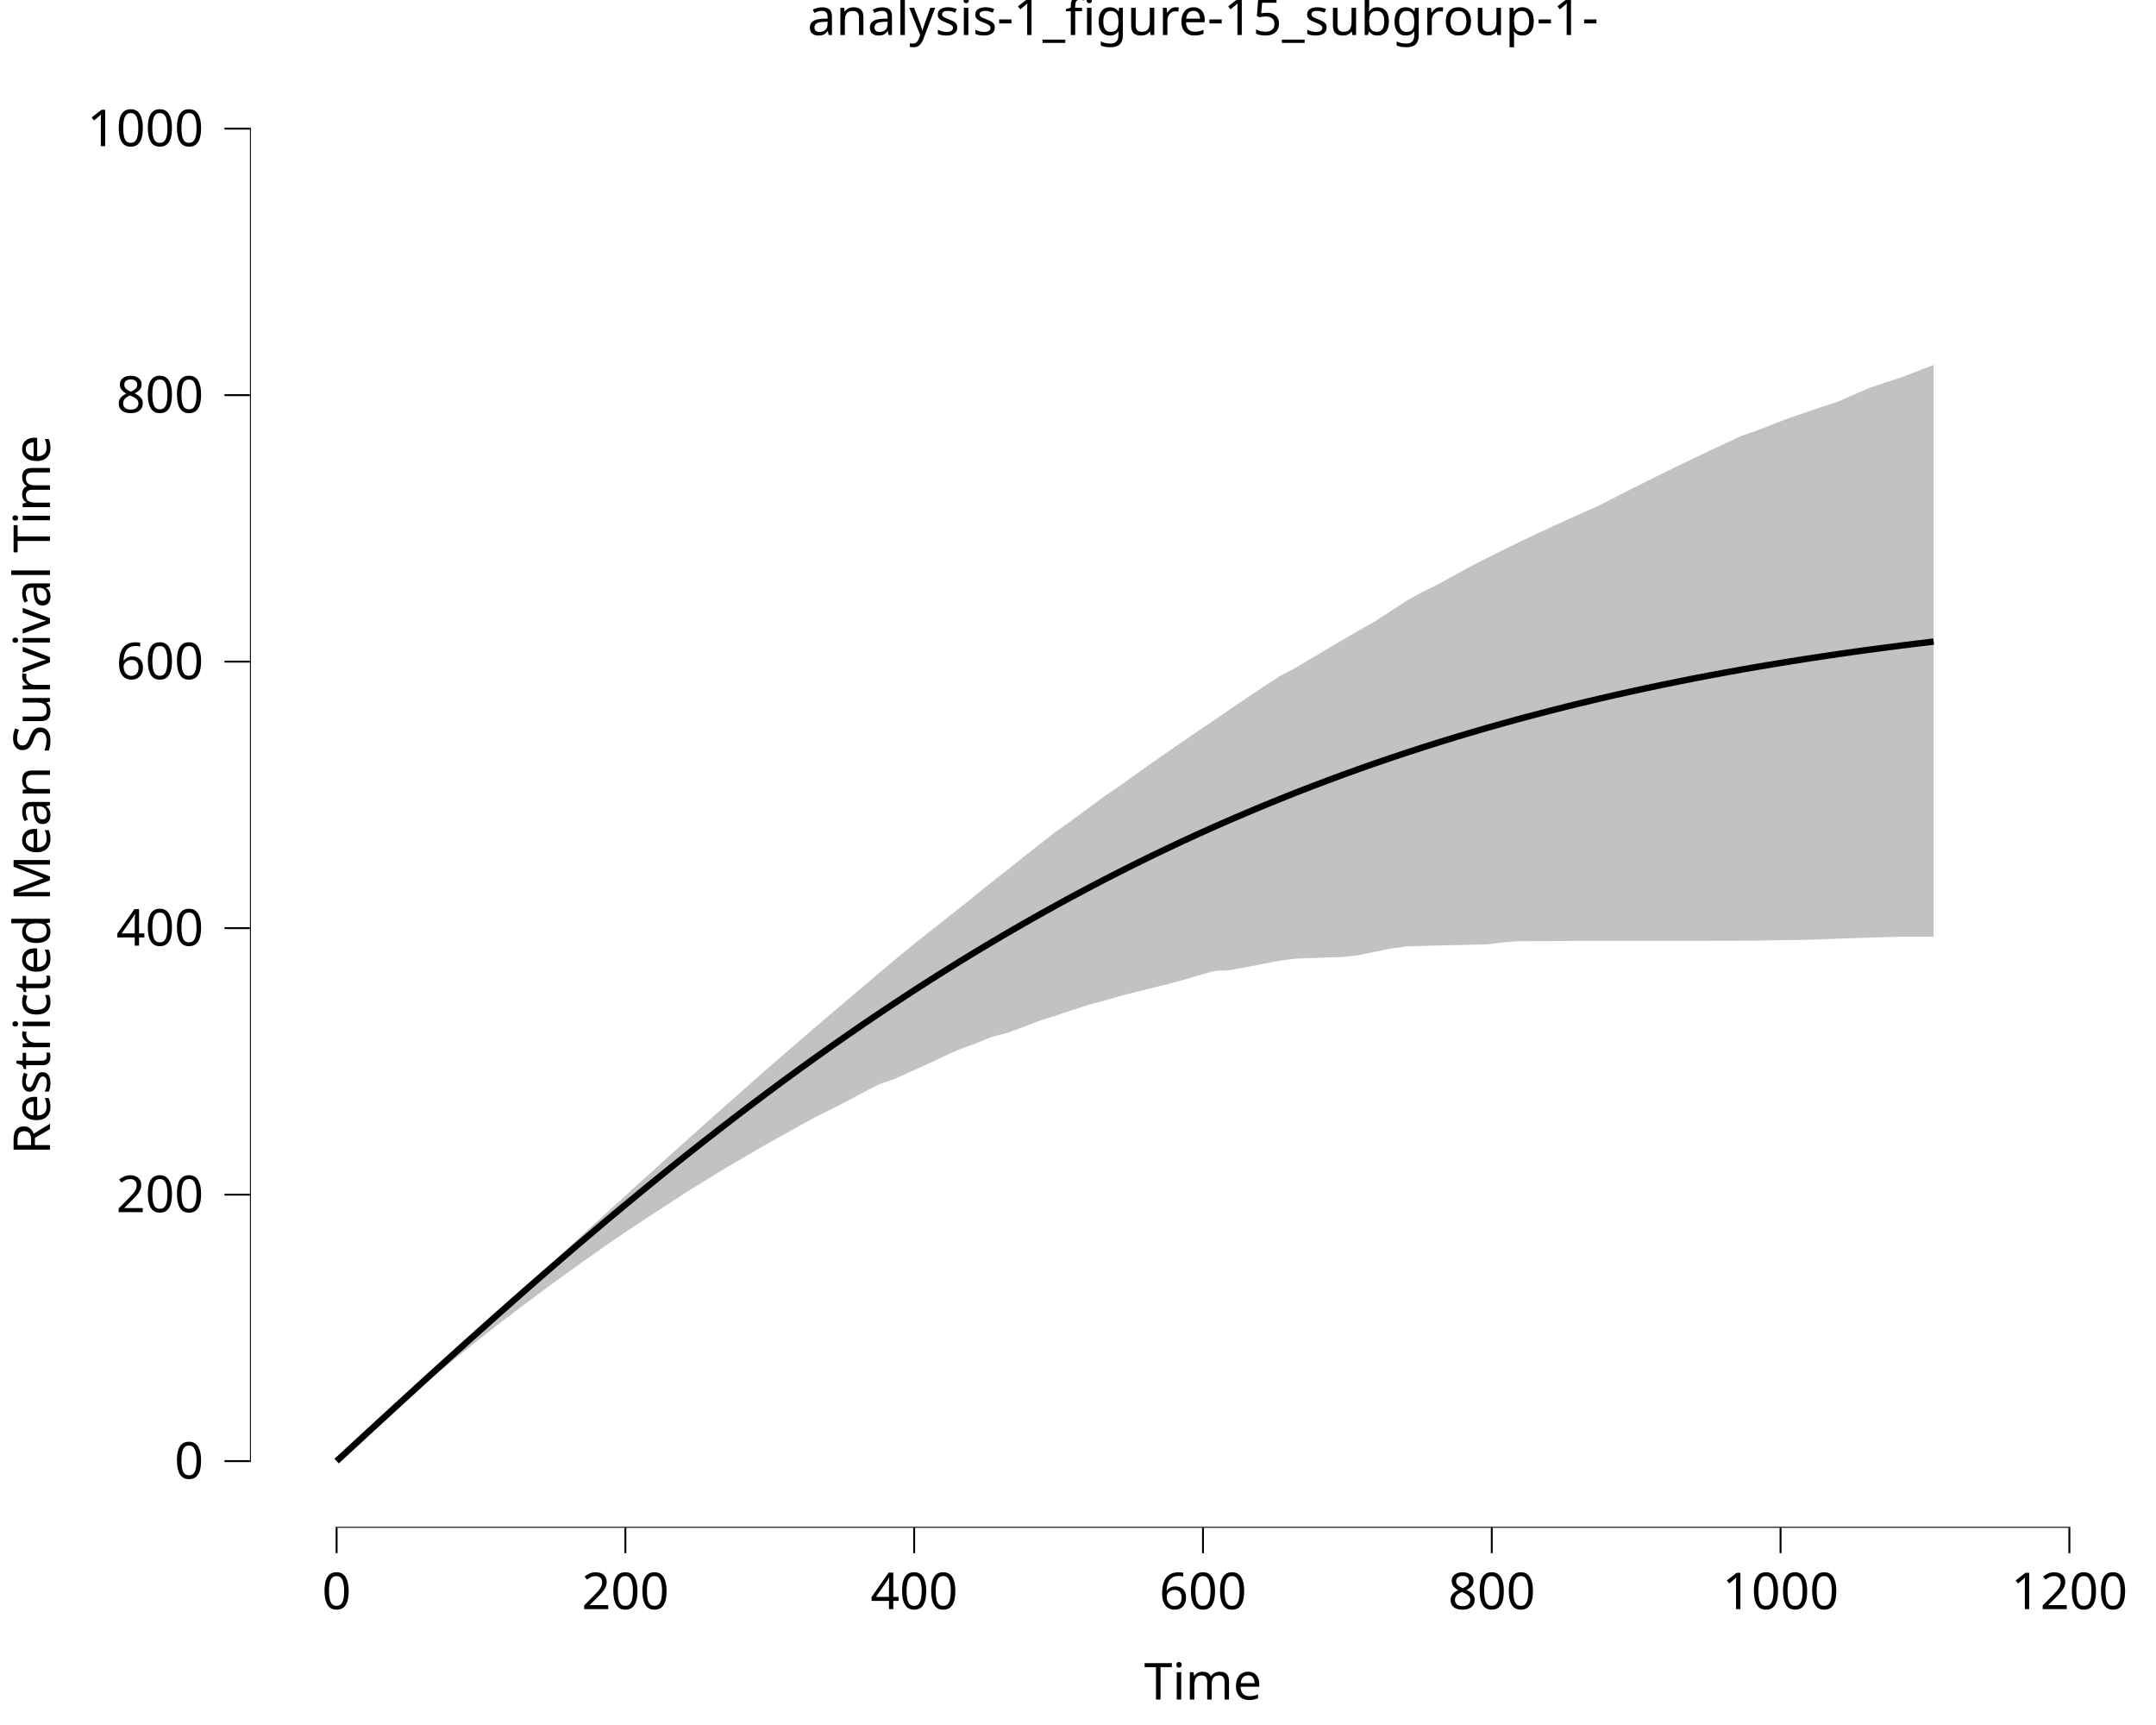
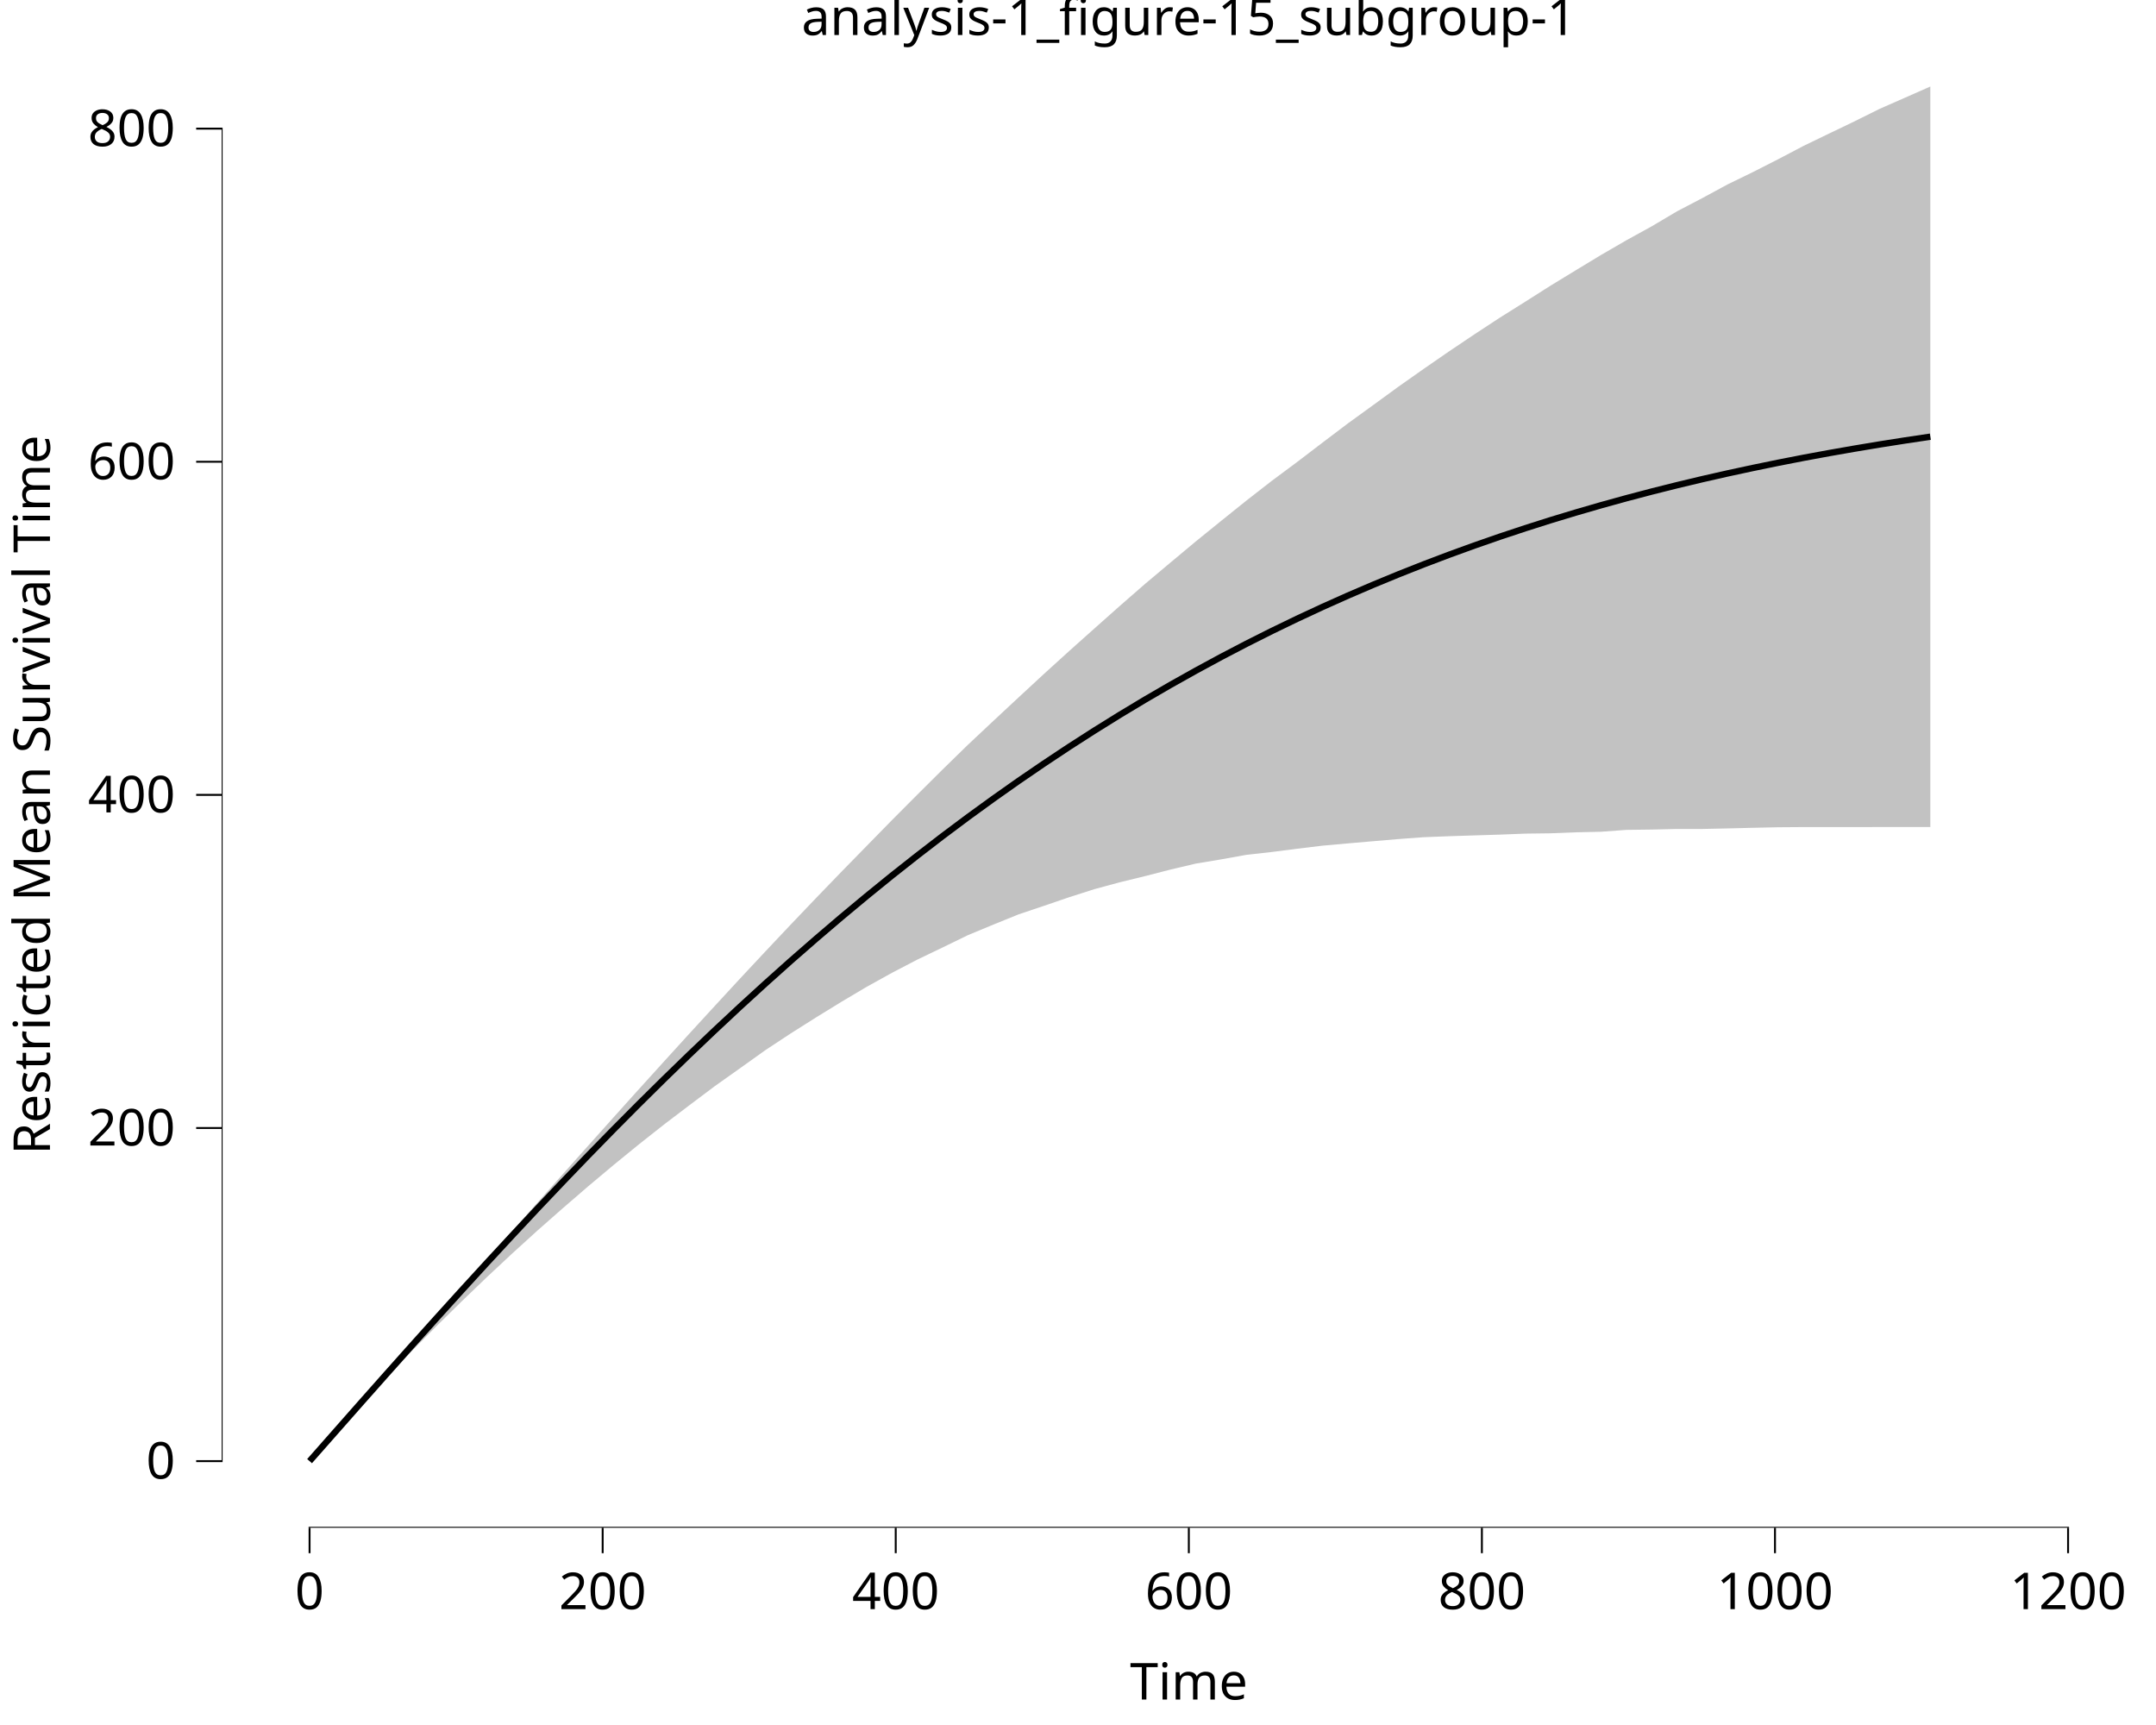
<svg xmlns="http://www.w3.org/2000/svg" class="svglite" data-engine-version="2.0" width="720.00pt" height="576.00pt" viewBox="0 0 720.00 576.00">
  <defs>
    <style type="text/css">
    .svglite line, .svglite polyline, .svglite polygon, .svglite path, .svglite rect, .svglite circle {
      fill: none;
      stroke: #000000;
      stroke-linecap: round;
      stroke-linejoin: round;
      stroke-miterlimit: 10.00;
    }
  </style>
  </defs>
  <rect width="100%" height="100%" style="stroke: none; fill: #FFFFFF;" />
  <defs>
    <clipPath id="cpMC4wMHw3MjAuMDB8MC4wMHw1NzYuMDA=">
      <rect x="0.00" y="0.00" width="720.00" height="576.00" />
    </clipPath>
  </defs>
  <g clip-path="url(#cpMC4wMHw3MjAuMDB8MC4wMHw1NzYuMDA=)">
-     <rect x="0.00" y="0.00" width="720.00" height="576.00" style="stroke-width: 10.67; stroke: none;" />
+     <rect x="0" y="0.00" width="720.00" height="576.00" style="stroke-width: 10.67; stroke: none;" />
  </g>
  <defs>
-     <clipPath id="cpODMuNDd8NzIwLjAwfDIwLjcxfDUxMC4xNA==">
-       <rect x="83.47" y="20.71" width="636.53" height="489.43" />
+     <clipPath id="cpNzQuMDJ8NzIwLjAwfDIwLjcxfDUxMC4xNA==">
+       <rect x="74.02" y="20.71" width="645.98" height="489.43" />
    </clipPath>
  </defs>
-   <g clip-path="url(#cpODMuNDd8NzIwLjAwfDIwLjcxfDUxMC4xNA==)">
-     <rect x="83.47" y="20.71" width="636.53" height="489.43" style="stroke-width: 10.67; stroke: none;" />
-     <polygon points="112.41,487.89 117.71,483.00 123.01,478.10 128.32,473.21 133.62,468.32 138.93,463.42 144.23,458.53 149.54,453.64 154.84,448.75 160.63,443.42 165.93,438.54 171.24,433.66 176.54,428.79 181.84,423.92 187.15,419.06 192.45,414.21 197.76,409.36 203.06,404.52 208.37,399.69 213.67,394.88 218.98,390.08 224.28,385.28 229.58,380.51 234.89,375.75 240.19,371.02 245.50,366.34 251.28,361.21 256.59,356.54 261.89,351.92 267.20,347.36 272.50,342.79 277.81,338.26 283.11,333.76 288.41,329.28 293.72,324.79 299.02,320.33 304.33,315.95 309.63,311.71 314.94,307.53 320.24,303.37 325.55,299.09 330.85,294.81 336.64,290.28 341.94,286.04 347.25,281.88 352.55,277.76 357.85,274.00 363.16,270.06 368.46,266.14 373.77,262.53 379.07,258.72 384.38,254.96 389.68,251.25 394.98,247.59 400.29,243.98 405.59,240.39 410.90,236.75 416.20,233.15 421.51,229.59 427.29,225.82 432.60,223.00 437.90,219.88 443.21,216.70 448.51,213.58 453.82,210.51 459.12,207.50 464.42,204.05 469.73,200.57 475.03,197.66 480.34,195.06 485.64,192.15 490.95,189.20 496.25,186.50 501.56,183.85 506.86,181.26 512.65,178.49 517.95,176.01 523.25,173.58 528.56,171.21 533.86,168.87 539.17,166.13 544.47,163.43 549.78,160.78 555.08,158.15 560.39,155.56 565.69,153.00 570.99,150.48 576.30,147.99 581.60,145.53 586.91,143.67 592.21,141.61 597.52,139.55 603.30,137.62 608.61,135.79 613.91,134.07 619.22,131.72 624.52,129.42 629.83,127.66 635.13,125.95 640.43,123.90 645.74,121.86 645.74,312.79 640.43,312.79 635.13,312.80 629.83,312.93 624.52,313.09 619.22,313.26 613.91,313.43 608.61,313.62 603.30,313.81 597.52,313.91 592.21,313.99 586.91,314.09 581.60,314.13 576.30,314.14 570.99,314.14 565.69,314.15 560.39,314.15 555.08,314.16 549.78,314.16 544.47,314.17 539.17,314.17 533.86,314.18 528.56,314.19 523.25,314.20 517.95,314.22 512.65,314.23 506.86,314.26 501.56,314.73 496.25,315.36 490.95,315.47 485.64,315.59 480.34,315.72 475.03,315.85 469.73,316.00 464.42,316.75 459.12,317.82 453.82,318.92 448.51,319.56 443.21,319.72 437.90,319.91 432.60,320.12 427.29,320.78 421.51,321.91 416.20,322.94 410.90,323.91 405.59,324.22 400.29,325.68 394.98,327.28 389.68,328.68 384.38,329.98 379.07,331.30 373.77,332.69 368.46,334.21 363.16,335.63 357.85,337.36 352.55,339.13 347.25,340.82 341.94,342.85 336.64,344.80 330.85,346.36 325.55,348.54 320.24,350.47 314.94,352.87 309.63,355.36 304.33,357.74 299.02,360.16 293.72,362.00 288.41,364.72 283.11,367.54 277.81,370.28 272.50,372.89 267.20,375.80 261.89,378.76 256.59,381.73 251.28,384.78 245.50,388.19 240.19,391.31 234.89,394.60 229.58,397.85 224.28,401.32 218.98,404.77 213.67,408.25 208.37,411.75 203.06,415.40 197.76,419.11 192.45,422.88 187.15,426.70 181.84,430.58 176.54,434.52 171.24,438.52 165.93,442.57 160.63,446.74 154.84,451.36 149.54,455.66 144.23,460.04 138.93,464.47 133.62,469.00 128.32,473.61 123.01,478.29 117.71,483.05 112.41,487.89 " style="stroke-width: 0.00; stroke: none; stroke-linecap: butt; fill: #333333; fill-opacity: 0.30;" />
-     <polyline points="112.41,487.89 117.71,483.00 123.01,478.10 128.32,473.21 133.62,468.32 138.93,463.42 144.23,458.53 149.54,453.64 154.84,448.75 160.63,443.42 165.93,438.54 171.24,433.66 176.54,428.79 181.84,423.92 187.15,419.06 192.45,414.21 197.76,409.36 203.06,404.52 208.37,399.69 213.67,394.88 218.98,390.08 224.28,385.28 229.58,380.51 234.89,375.75 240.19,371.02 245.50,366.34 251.28,361.21 256.59,356.54 261.89,351.92 267.20,347.36 272.50,342.79 277.81,338.26 283.11,333.76 288.41,329.28 293.72,324.79 299.02,320.33 304.33,315.95 309.63,311.71 314.94,307.53 320.24,303.37 325.55,299.09 330.85,294.81 336.64,290.28 341.94,286.04 347.25,281.88 352.55,277.76 357.85,274.00 363.16,270.06 368.46,266.14 373.77,262.53 379.07,258.72 384.38,254.96 389.68,251.25 394.98,247.59 400.29,243.98 405.59,240.39 410.90,236.75 416.20,233.15 421.51,229.59 427.29,225.82 432.60,223.00 437.90,219.88 443.21,216.70 448.51,213.58 453.82,210.51 459.12,207.50 464.42,204.05 469.73,200.57 475.03,197.66 480.34,195.06 485.64,192.15 490.95,189.20 496.25,186.50 501.56,183.85 506.86,181.26 512.65,178.49 517.95,176.01 523.25,173.58 528.56,171.21 533.86,168.87 539.17,166.13 544.47,163.43 549.78,160.78 555.08,158.15 560.39,155.56 565.69,153.00 570.99,150.48 576.30,147.99 581.60,145.53 586.91,143.67 592.21,141.61 597.52,139.55 603.30,137.62 608.61,135.79 613.91,134.07 619.22,131.72 624.52,129.42 629.83,127.66 635.13,125.95 640.43,123.90 645.74,121.86 " style="stroke-width: 1.07; stroke: none; stroke-linecap: butt;" />
-     <polyline points="645.74,312.79 640.43,312.79 635.13,312.80 629.83,312.93 624.52,313.09 619.22,313.26 613.91,313.43 608.61,313.62 603.30,313.81 597.52,313.91 592.21,313.99 586.91,314.09 581.60,314.13 576.30,314.14 570.99,314.14 565.69,314.15 560.39,314.15 555.08,314.16 549.78,314.16 544.47,314.17 539.17,314.17 533.86,314.18 528.56,314.19 523.25,314.20 517.95,314.22 512.65,314.23 506.86,314.26 501.56,314.73 496.25,315.36 490.95,315.47 485.64,315.59 480.34,315.72 475.03,315.85 469.73,316.00 464.42,316.75 459.12,317.82 453.82,318.92 448.51,319.56 443.21,319.72 437.90,319.91 432.60,320.12 427.29,320.78 421.51,321.91 416.20,322.94 410.90,323.91 405.59,324.22 400.29,325.68 394.98,327.28 389.68,328.68 384.38,329.98 379.07,331.30 373.77,332.69 368.46,334.21 363.16,335.63 357.85,337.36 352.55,339.13 347.25,340.82 341.94,342.85 336.64,344.80 330.85,346.36 325.55,348.54 320.24,350.47 314.94,352.87 309.63,355.36 304.33,357.74 299.02,360.16 293.72,362.00 288.41,364.72 283.11,367.54 277.81,370.28 272.50,372.89 267.20,375.80 261.89,378.76 256.59,381.73 251.28,384.78 245.50,388.19 240.19,391.31 234.89,394.60 229.58,397.85 224.28,401.32 218.98,404.77 213.67,408.25 208.37,411.75 203.06,415.40 197.76,419.11 192.45,422.88 187.15,426.70 181.84,430.58 176.54,434.52 171.24,438.52 165.93,442.57 160.63,446.74 154.84,451.36 149.54,455.66 144.23,460.04 138.93,464.47 133.62,469.00 128.32,473.61 123.01,478.29 117.71,483.05 112.41,487.89 " style="stroke-width: 1.07; stroke: none; stroke-linecap: butt;" />
-     <polyline points="112.41,487.89 117.71,483.00 123.01,478.11 128.32,473.24 133.62,468.37 138.93,463.52 144.23,458.69 149.54,453.89 154.84,449.10 160.63,443.92 165.93,439.19 171.24,434.50 176.54,429.84 181.84,425.21 187.15,420.62 192.45,416.07 197.76,411.56 203.06,407.09 208.37,402.67 213.67,398.28 218.98,393.95 224.28,389.66 229.58,385.42 234.89,381.23 240.19,377.09 245.50,373.00 251.28,368.60 256.59,364.62 261.89,360.69 267.20,356.82 272.50,353.01 277.81,349.25 283.11,345.55 288.41,341.90 293.72,338.31 299.02,334.78 304.33,331.30 309.63,327.88 314.94,324.53 320.24,321.22 325.55,317.98 330.85,314.80 336.64,311.39 341.94,308.33 347.25,305.32 352.55,302.38 357.85,299.49 363.16,296.66 368.46,293.88 373.77,291.17 379.07,288.51 384.38,285.90 389.68,283.36 394.98,280.86 400.29,278.42 405.59,276.04 410.90,273.71 416.20,271.44 421.51,269.21 427.29,266.85 432.60,264.73 437.90,262.67 443.21,260.66 448.51,258.69 453.82,256.78 459.12,254.91 464.42,253.10 469.73,251.33 475.03,249.60 480.34,247.92 485.64,246.29 490.95,244.70 496.25,243.15 501.56,241.65 506.86,240.18 512.65,238.64 517.95,237.26 523.25,235.92 528.56,234.62 533.86,233.36 539.17,232.13 544.47,230.95 549.78,229.79 555.08,228.68 560.39,227.59 565.69,226.54 570.99,225.52 576.30,224.54 581.60,223.58 586.91,222.66 592.21,221.77 597.52,220.90 603.30,219.99 608.61,219.18 613.91,218.40 619.22,217.64 624.52,216.91 629.83,216.21 635.13,215.53 640.43,214.87 645.74,214.24 " style="stroke-width: 2.13; stroke-linecap: butt;" />
-     <line x1="112.09" y1="510.14" x2="691.39" y2="510.14" style="stroke-width: 0.64; stroke-linecap: butt;" />
-     <line x1="83.47" y1="488.21" x2="83.47" y2="42.64" style="stroke-width: 0.64; stroke-linecap: butt;" />
-     <rect x="83.47" y="20.71" width="636.53" height="489.43" style="stroke-width: 0.00; stroke: none;" />
+   <g clip-path="url(#cpNzQuMDJ8NzIwLjAwfDIwLjcxfDUxMC4xNA==)">
+     <rect x="74.02" y="20.71" width="645.98" height="489.43" style="stroke-width: 10.67; stroke: none;" />
+     <polygon points="103.38,487.89 111.84,478.28 120.29,468.67 128.75,459.06 137.21,449.45 145.67,439.85 154.12,430.26 162.58,420.68 171.04,411.12 179.49,401.58 187.95,392.06 196.41,382.58 204.86,373.14 213.32,363.74 221.78,354.40 230.24,345.11 238.69,335.91 247.15,326.74 255.61,317.69 264.06,308.73 272.52,299.87 280.98,291.11 289.44,282.46 297.89,273.83 306.35,265.33 314.81,256.92 323.26,248.67 331.72,240.73 340.18,232.85 348.64,225.02 357.09,217.35 365.55,209.80 374.01,202.28 382.46,194.91 390.92,187.81 399.38,180.75 407.84,173.90 416.29,167.11 424.75,160.53 433.21,154.24 441.66,147.79 450.12,141.39 458.58,135.26 467.04,129.09 475.49,123.14 483.95,117.30 492.41,111.62 500.86,106.08 509.32,100.77 517.78,95.40 526.24,90.24 534.69,85.12 543.15,80.22 551.61,75.56 560.06,70.55 568.52,66.13 576.98,61.55 585.44,57.43 593.89,53.13 602.35,48.69 610.81,44.60 619.26,40.54 627.72,36.34 636.18,32.62 644.64,28.89 644.64,276.15 636.18,276.16 627.72,276.16 619.26,276.17 610.81,276.17 602.35,276.17 593.89,276.23 585.44,276.41 576.98,276.62 568.52,276.80 560.06,276.80 551.61,277.00 543.15,277.11 534.69,277.73 526.24,277.92 517.78,278.25 509.32,278.36 500.86,278.69 492.41,278.95 483.95,279.22 475.49,279.55 467.04,280.17 458.58,280.89 450.12,281.62 441.66,282.38 433.21,283.40 424.75,284.49 416.29,285.43 407.84,286.95 399.38,288.36 390.92,290.35 382.46,292.53 374.01,294.59 365.55,296.88 357.09,299.58 348.64,302.47 340.18,305.31 331.72,308.74 323.26,312.25 314.81,316.36 306.35,320.42 297.89,324.83 289.44,329.51 280.98,334.53 272.52,339.73 264.06,345.08 255.61,350.65 247.15,356.69 238.69,362.69 230.24,369.04 221.78,375.47 213.32,382.15 204.86,389.05 196.41,396.14 187.95,403.44 179.49,410.89 171.04,418.57 162.58,426.47 154.12,434.60 145.67,442.91 137.21,451.44 128.75,460.21 120.29,469.20 111.84,478.42 103.38,487.89 " style="stroke-width: 0.00; stroke: none; stroke-linecap: butt; fill: #333333; fill-opacity: 0.30;" />
+     <polyline points="103.38,487.89 111.84,478.28 120.29,468.67 128.75,459.06 137.21,449.45 145.67,439.85 154.12,430.26 162.58,420.68 171.04,411.12 179.49,401.58 187.95,392.06 196.41,382.58 204.86,373.14 213.32,363.74 221.78,354.40 230.24,345.11 238.69,335.91 247.15,326.74 255.61,317.69 264.06,308.73 272.52,299.87 280.98,291.11 289.44,282.46 297.89,273.83 306.35,265.33 314.81,256.92 323.26,248.67 331.72,240.73 340.18,232.85 348.64,225.02 357.09,217.35 365.55,209.80 374.01,202.28 382.46,194.91 390.92,187.81 399.38,180.75 407.84,173.90 416.29,167.11 424.75,160.53 433.21,154.24 441.66,147.79 450.12,141.39 458.58,135.26 467.04,129.09 475.49,123.14 483.95,117.30 492.41,111.62 500.86,106.08 509.32,100.77 517.78,95.40 526.24,90.24 534.69,85.12 543.15,80.22 551.61,75.56 560.06,70.55 568.52,66.13 576.98,61.55 585.44,57.43 593.89,53.13 602.35,48.69 610.81,44.60 619.26,40.54 627.72,36.34 636.18,32.62 644.64,28.89 " style="stroke-width: 1.07; stroke: none; stroke-linecap: butt;" />
+     <polyline points="644.64,276.15 636.18,276.16 627.72,276.16 619.26,276.17 610.81,276.17 602.35,276.17 593.89,276.23 585.44,276.41 576.98,276.62 568.52,276.80 560.06,276.80 551.61,277.00 543.15,277.11 534.69,277.73 526.24,277.92 517.78,278.25 509.32,278.36 500.86,278.69 492.41,278.95 483.95,279.22 475.49,279.55 467.04,280.17 458.58,280.89 450.12,281.62 441.66,282.38 433.21,283.40 424.75,284.49 416.29,285.43 407.84,286.95 399.38,288.36 390.92,290.35 382.46,292.53 374.01,294.59 365.55,296.88 357.09,299.58 348.64,302.47 340.18,305.31 331.72,308.74 323.26,312.25 314.81,316.36 306.35,320.42 297.89,324.83 289.44,329.51 280.98,334.53 272.52,339.73 264.06,345.08 255.61,350.65 247.15,356.69 238.69,362.69 230.24,369.04 221.78,375.47 213.32,382.15 204.86,389.05 196.41,396.14 187.95,403.44 179.49,410.89 171.04,418.57 162.58,426.47 154.12,434.60 145.67,442.91 137.21,451.44 128.75,460.21 120.29,469.20 111.84,478.42 103.38,487.89 " style="stroke-width: 1.07; stroke: none; stroke-linecap: butt;" />
+     <polyline points="103.38,487.89 111.84,478.29 120.29,468.71 128.75,459.17 137.21,449.68 145.67,440.27 154.12,430.94 162.58,421.70 171.04,412.56 179.49,403.53 187.95,394.62 196.41,385.83 204.86,377.18 213.32,368.67 221.78,360.31 230.24,352.10 238.69,344.05 247.15,336.15 255.61,328.42 264.06,320.86 272.52,313.48 280.98,306.26 289.44,299.22 297.89,292.36 306.35,285.68 314.81,279.17 323.26,272.85 331.72,266.71 340.18,260.74 348.64,254.96 357.09,249.35 365.55,243.92 374.01,238.66 382.46,233.58 390.92,228.67 399.38,223.93 407.84,219.35 416.29,214.94 424.75,210.69 433.21,206.60 441.66,202.67 450.12,198.89 458.58,195.26 467.04,191.77 475.49,188.43 483.95,185.22 492.41,182.15 500.86,179.21 509.32,176.40 517.78,173.71 526.24,171.15 534.69,168.70 543.15,166.36 551.61,164.13 560.06,162.01 568.52,159.99 576.98,158.07 585.44,156.25 593.89,154.51 602.35,152.86 610.81,151.30 619.26,149.82 627.72,148.41 636.18,147.08 644.64,145.82 " style="stroke-width: 2.13; stroke-linecap: butt;" />
+     <line x1="103.06" y1="510.14" x2="690.96" y2="510.14" style="stroke-width: 0.64; stroke-linecap: butt;" />
+     <line x1="74.02" y1="488.21" x2="74.02" y2="42.64" style="stroke-width: 0.64; stroke-linecap: butt;" />
+     <rect x="74.02" y="20.71" width="645.98" height="489.43" style="stroke-width: 0.00; stroke: none;" />
  </g>
  <g clip-path="url(#cpMC4wMHw3MjAuMDB8MC4wMHw1NzYuMDA=)">
-     <polyline points="83.47,510.14 83.47,20.71 " style="stroke-width: 0.00; stroke: none; stroke-linecap: butt;" />
-     <text x="67.99" y="493.74" text-anchor="end" style="font-size: 17.00px; font-family: sans;" textLength="9.46px" lengthAdjust="spacingAndGlyphs">0</text>
-     <text x="67.99" y="404.75" text-anchor="end" style="font-size: 17.00px; font-family: sans;" textLength="28.37px" lengthAdjust="spacingAndGlyphs">200</text>
-     <text x="67.99" y="315.77" text-anchor="end" style="font-size: 17.00px; font-family: sans;" textLength="28.37px" lengthAdjust="spacingAndGlyphs">400</text>
-     <text x="67.99" y="226.78" text-anchor="end" style="font-size: 17.00px; font-family: sans;" textLength="28.37px" lengthAdjust="spacingAndGlyphs">600</text>
-     <text x="67.99" y="137.79" text-anchor="end" style="font-size: 17.00px; font-family: sans;" textLength="28.37px" lengthAdjust="spacingAndGlyphs">800</text>
-     <text x="67.99" y="48.80" text-anchor="end" style="font-size: 17.00px; font-family: sans;" textLength="37.82px" lengthAdjust="spacingAndGlyphs">1000</text>
-     <polyline points="74.97,487.89 83.47,487.89 " style="stroke-width: 0.64; stroke-linecap: butt;" />
-     <polyline points="74.97,398.91 83.47,398.91 " style="stroke-width: 0.64; stroke-linecap: butt;" />
-     <polyline points="74.97,309.92 83.47,309.92 " style="stroke-width: 0.64; stroke-linecap: butt;" />
-     <polyline points="74.97,220.93 83.47,220.93 " style="stroke-width: 0.64; stroke-linecap: butt;" />
-     <polyline points="74.97,131.94 83.47,131.94 " style="stroke-width: 0.64; stroke-linecap: butt;" />
-     <polyline points="74.97,42.95 83.47,42.95 " style="stroke-width: 0.64; stroke-linecap: butt;" />
-     <polyline points="83.47,510.14 720.00,510.14 " style="stroke-width: 0.00; stroke: none; stroke-linecap: butt;" />
-     <polyline points="112.41,518.64 112.41,510.14 " style="stroke-width: 0.64; stroke-linecap: butt;" />
-     <polyline points="208.85,518.64 208.85,510.14 " style="stroke-width: 0.64; stroke-linecap: butt;" />
-     <polyline points="305.29,518.64 305.29,510.14 " style="stroke-width: 0.64; stroke-linecap: butt;" />
-     <polyline points="401.74,518.64 401.74,510.14 " style="stroke-width: 0.64; stroke-linecap: butt;" />
-     <polyline points="498.18,518.64 498.18,510.14 " style="stroke-width: 0.64; stroke-linecap: butt;" />
-     <polyline points="594.62,518.64 594.62,510.14 " style="stroke-width: 0.64; stroke-linecap: butt;" />
-     <polyline points="691.07,518.64 691.07,510.14 " style="stroke-width: 0.64; stroke-linecap: butt;" />
-     <text x="112.41" y="537.32" text-anchor="middle" style="font-size: 17.00px; font-family: sans;" textLength="9.46px" lengthAdjust="spacingAndGlyphs">0</text>
-     <text x="208.85" y="537.32" text-anchor="middle" style="font-size: 17.00px; font-family: sans;" textLength="28.37px" lengthAdjust="spacingAndGlyphs">200</text>
-     <text x="305.29" y="537.32" text-anchor="middle" style="font-size: 17.00px; font-family: sans;" textLength="28.37px" lengthAdjust="spacingAndGlyphs">400</text>
-     <text x="401.74" y="537.32" text-anchor="middle" style="font-size: 17.00px; font-family: sans;" textLength="28.37px" lengthAdjust="spacingAndGlyphs">600</text>
-     <text x="498.18" y="537.32" text-anchor="middle" style="font-size: 17.00px; font-family: sans;" textLength="28.37px" lengthAdjust="spacingAndGlyphs">800</text>
-     <text x="594.62" y="537.32" text-anchor="middle" style="font-size: 17.00px; font-family: sans;" textLength="37.82px" lengthAdjust="spacingAndGlyphs">1000</text>
-     <text x="691.07" y="537.32" text-anchor="middle" style="font-size: 17.00px; font-family: sans;" textLength="37.82px" lengthAdjust="spacingAndGlyphs">1200</text>
-     <text x="401.74" y="567.49" text-anchor="middle" style="font-size: 17.00px; font-family: sans;" textLength="37.78px" lengthAdjust="spacingAndGlyphs">Time</text>
+     <polyline points="74.02,510.14 74.02,20.71 " style="stroke-width: 0.00; stroke: none; stroke-linecap: butt;" />
+     <text x="58.54" y="493.74" text-anchor="end" style="font-size: 17.00px; font-family: sans;" textLength="9.46px" lengthAdjust="spacingAndGlyphs">0</text>
+     <text x="58.54" y="382.51" text-anchor="end" style="font-size: 17.00px; font-family: sans;" textLength="28.37px" lengthAdjust="spacingAndGlyphs">200</text>
+     <text x="58.54" y="271.27" text-anchor="end" style="font-size: 17.00px; font-family: sans;" textLength="28.37px" lengthAdjust="spacingAndGlyphs">400</text>
+     <text x="58.54" y="160.04" text-anchor="end" style="font-size: 17.00px; font-family: sans;" textLength="28.37px" lengthAdjust="spacingAndGlyphs">600</text>
+     <text x="58.54" y="48.80" text-anchor="end" style="font-size: 17.00px; font-family: sans;" textLength="28.37px" lengthAdjust="spacingAndGlyphs">800</text>
+     <polyline points="65.51,487.89 74.02,487.89 " style="stroke-width: 0.64; stroke-linecap: butt;" />
+     <polyline points="65.51,376.66 74.02,376.66 " style="stroke-width: 0.64; stroke-linecap: butt;" />
+     <polyline points="65.51,265.42 74.02,265.42 " style="stroke-width: 0.64; stroke-linecap: butt;" />
+     <polyline points="65.51,154.19 74.02,154.19 " style="stroke-width: 0.64; stroke-linecap: butt;" />
+     <polyline points="65.51,42.95 74.02,42.95 " style="stroke-width: 0.64; stroke-linecap: butt;" />
+     <polyline points="74.02,510.14 720.00,510.14 " style="stroke-width: 0.00; stroke: none; stroke-linecap: butt;" />
+     <polyline points="103.38,518.64 103.38,510.14 " style="stroke-width: 0.64; stroke-linecap: butt;" />
+     <polyline points="201.26,518.64 201.26,510.14 " style="stroke-width: 0.64; stroke-linecap: butt;" />
+     <polyline points="299.13,518.64 299.13,510.14 " style="stroke-width: 0.64; stroke-linecap: butt;" />
+     <polyline points="397.01,518.64 397.01,510.14 " style="stroke-width: 0.64; stroke-linecap: butt;" />
+     <polyline points="494.88,518.64 494.88,510.14 " style="stroke-width: 0.64; stroke-linecap: butt;" />
+     <polyline points="592.76,518.64 592.76,510.14 " style="stroke-width: 0.64; stroke-linecap: butt;" />
+     <polyline points="690.64,518.64 690.64,510.14 " style="stroke-width: 0.64; stroke-linecap: butt;" />
+     <text x="103.38" y="537.32" text-anchor="middle" style="font-size: 17.00px; font-family: sans;" textLength="9.46px" lengthAdjust="spacingAndGlyphs">0</text>
+     <text x="201.26" y="537.32" text-anchor="middle" style="font-size: 17.00px; font-family: sans;" textLength="28.37px" lengthAdjust="spacingAndGlyphs">200</text>
+     <text x="299.13" y="537.32" text-anchor="middle" style="font-size: 17.00px; font-family: sans;" textLength="28.37px" lengthAdjust="spacingAndGlyphs">400</text>
+     <text x="397.01" y="537.32" text-anchor="middle" style="font-size: 17.00px; font-family: sans;" textLength="28.37px" lengthAdjust="spacingAndGlyphs">600</text>
+     <text x="494.88" y="537.32" text-anchor="middle" style="font-size: 17.00px; font-family: sans;" textLength="28.37px" lengthAdjust="spacingAndGlyphs">800</text>
+     <text x="592.76" y="537.32" text-anchor="middle" style="font-size: 17.00px; font-family: sans;" textLength="37.82px" lengthAdjust="spacingAndGlyphs">1000</text>
+     <text x="690.64" y="537.32" text-anchor="middle" style="font-size: 17.00px; font-family: sans;" textLength="37.82px" lengthAdjust="spacingAndGlyphs">1200</text>
+     <text x="397.01" y="567.49" text-anchor="middle" style="font-size: 17.00px; font-family: sans;" textLength="37.78px" lengthAdjust="spacingAndGlyphs">Time</text>
    <text transform="translate(16.68,265.42) rotate(-90)" text-anchor="middle" style="font-size: 17.00px; font-family: sans;" textLength="231.50px" lengthAdjust="spacingAndGlyphs">Restricted Mean Survival Time</text>
-     <text x="401.74" y="11.70" text-anchor="middle" style="font-size: 17.00px; font-family: sans;" textLength="254.24px" lengthAdjust="spacingAndGlyphs">analysis-1_figure-15_subgroup-1-</text>
+     <text x="397.01" y="11.70" text-anchor="middle" style="font-size: 17.00px; font-family: sans;" textLength="248.57px" lengthAdjust="spacingAndGlyphs">analysis-1_figure-15_subgroup-1</text>
  </g>
</svg>
